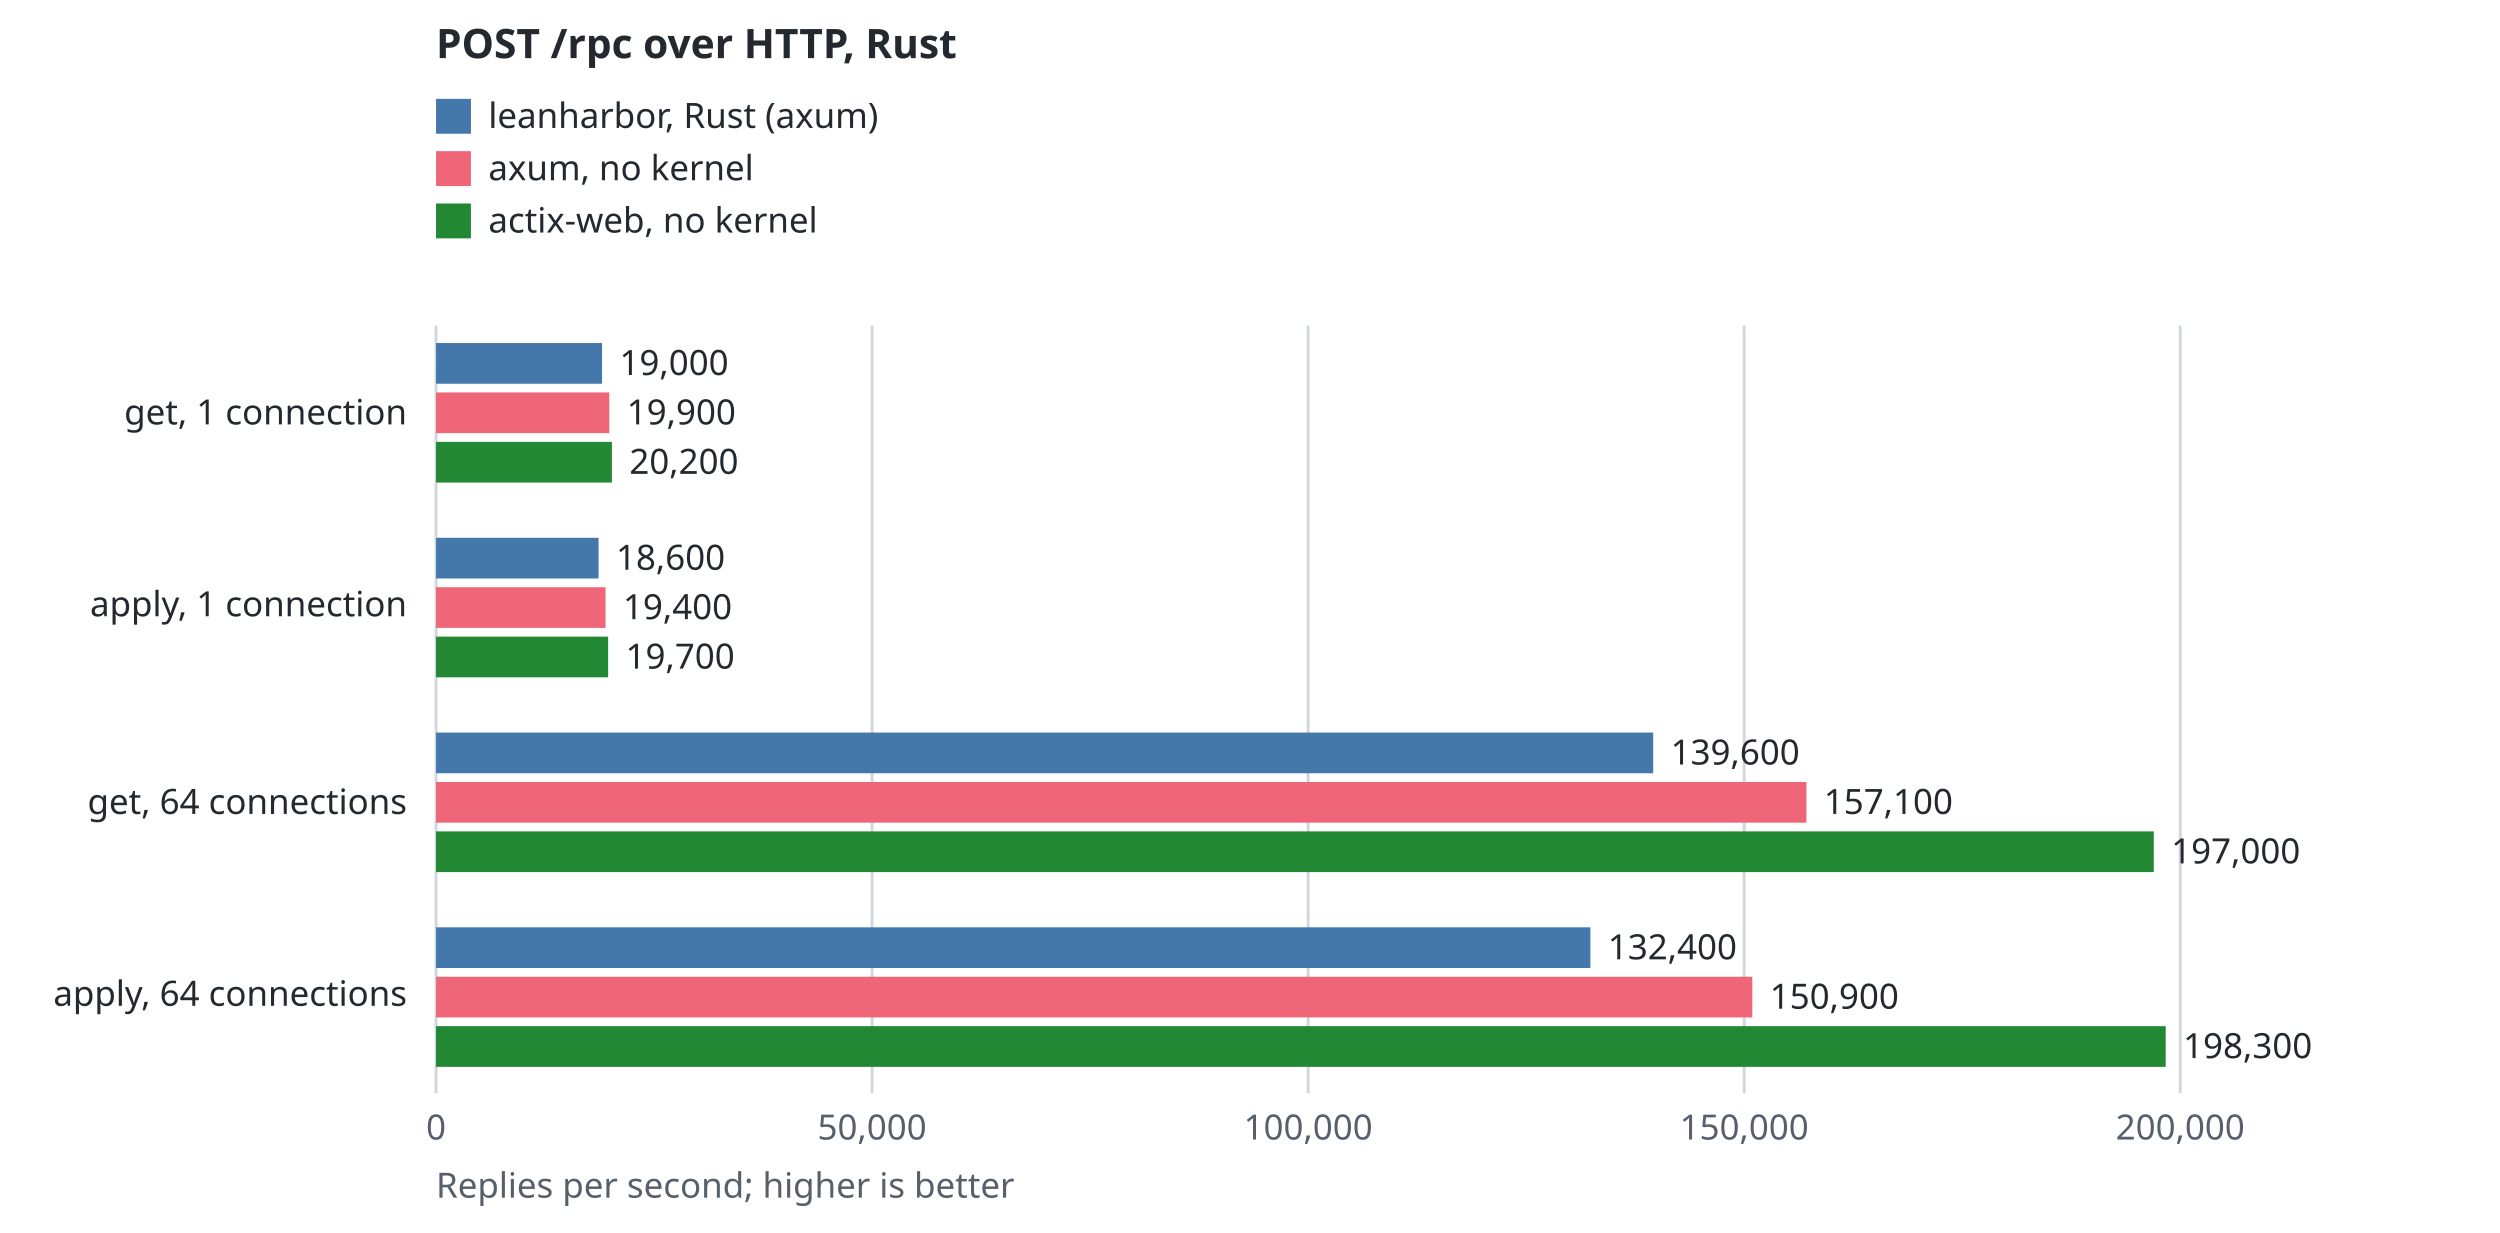
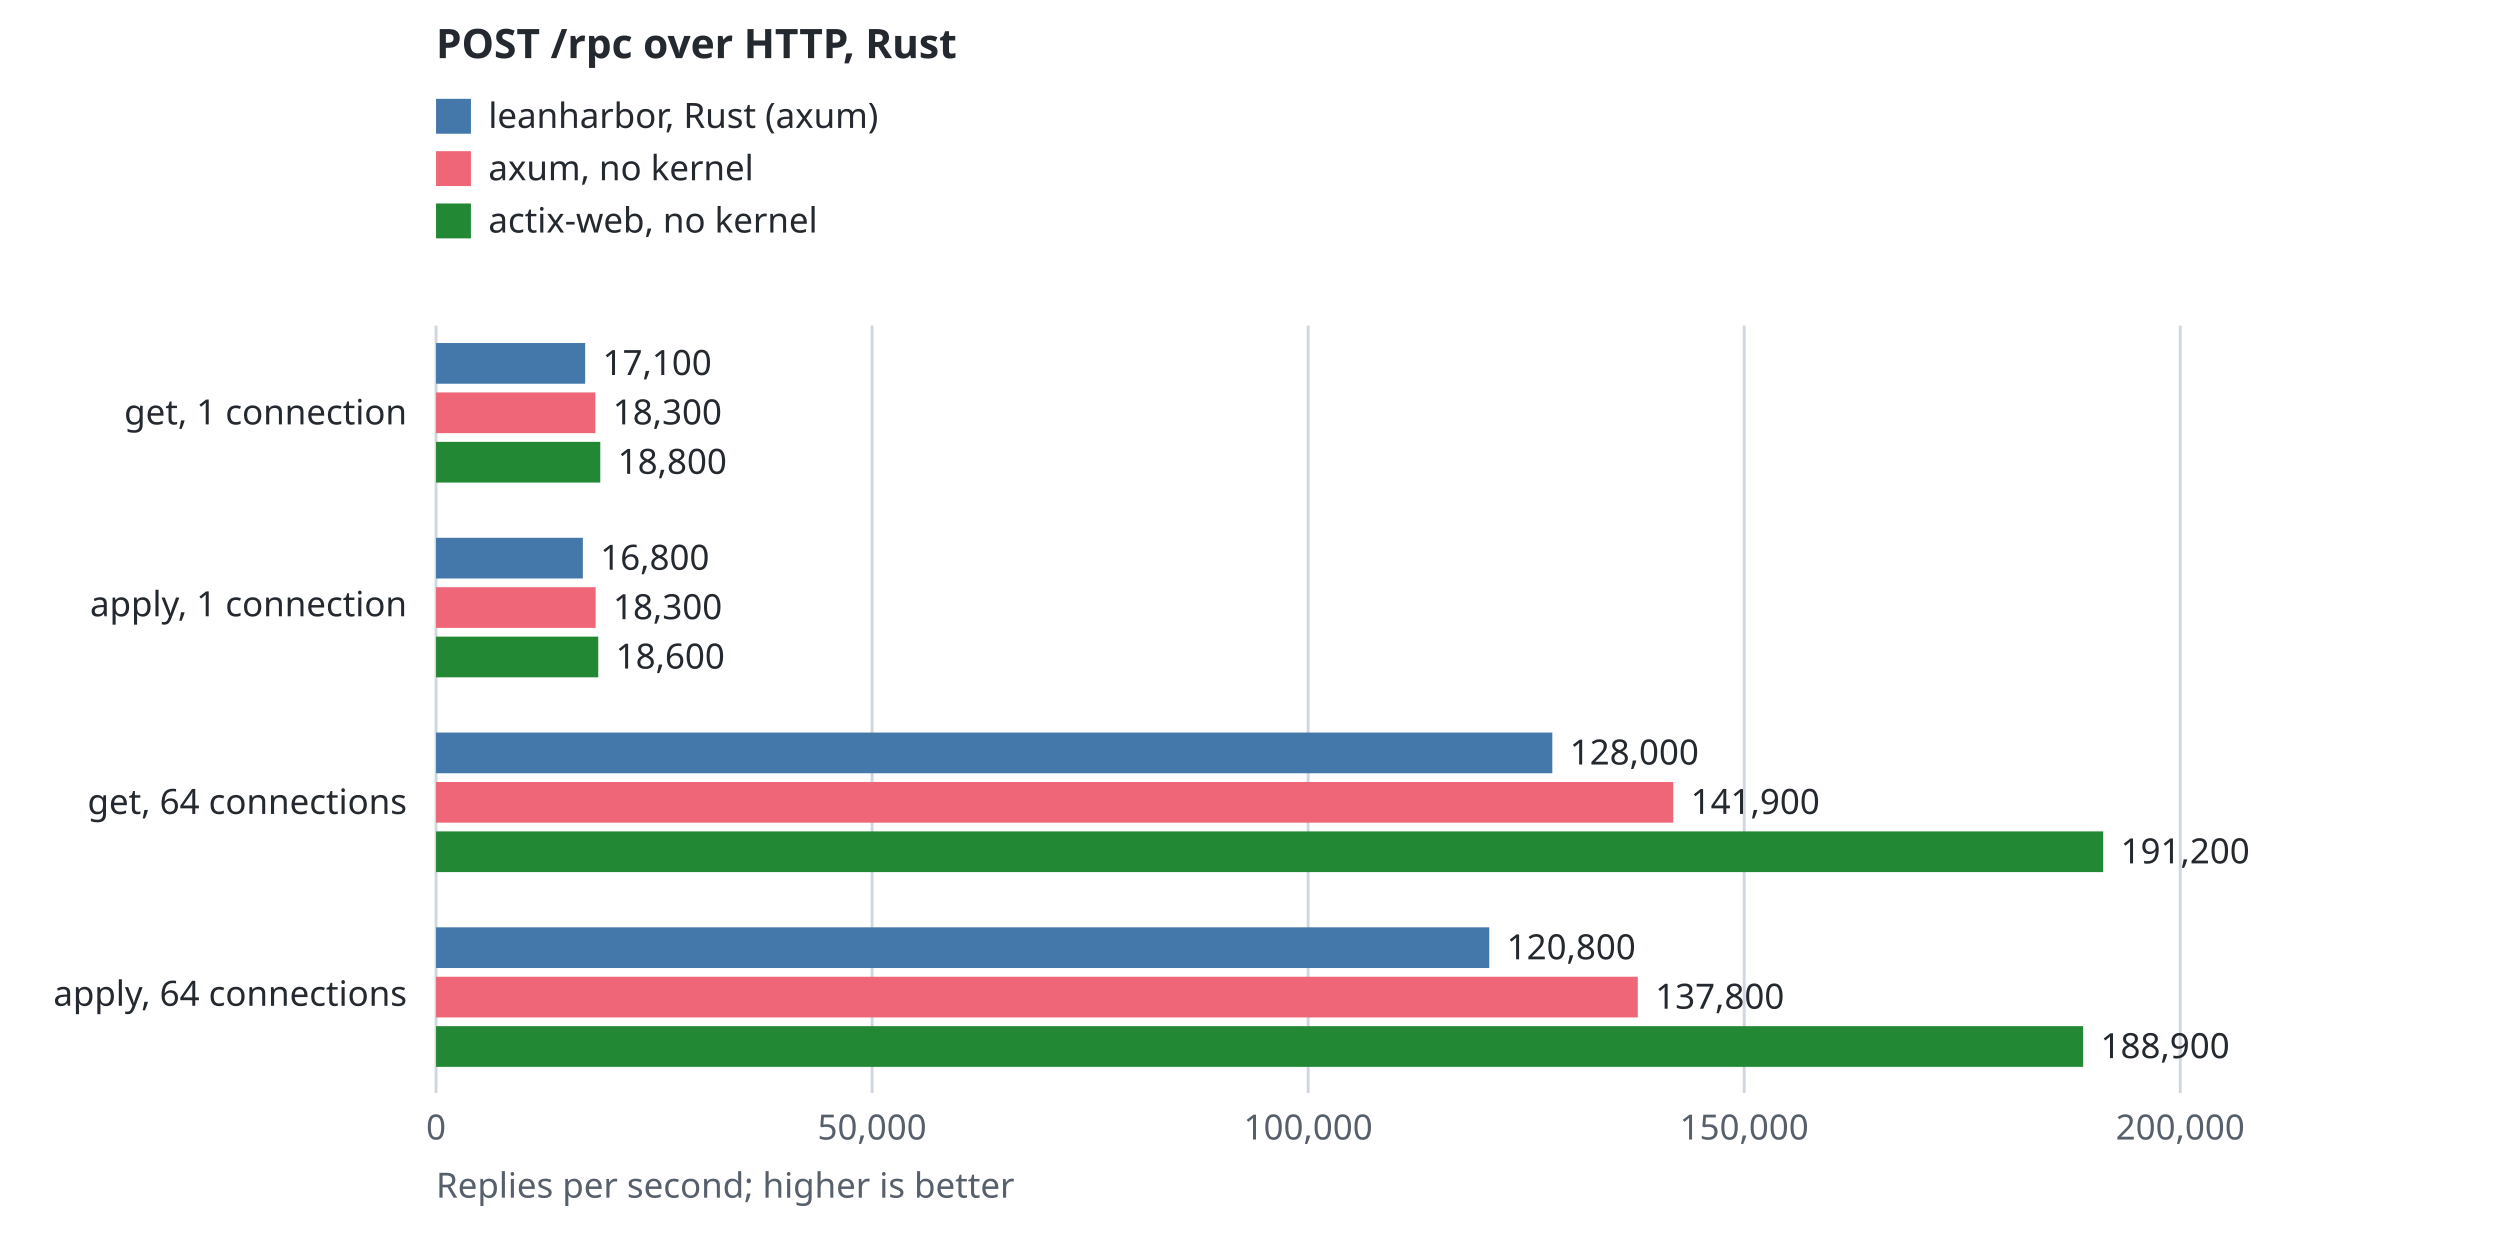
<svg xmlns="http://www.w3.org/2000/svg" viewBox="0 0 860 424" width="860" height="424" role="img">
  <style>text{font-family:system-ui,sans-serif;font-size:12px;fill:#24292f}.title{font-size:14px;font-weight:600}.grid{stroke:#d0d7de}.axis{fill:#57606a}@media(prefers-color-scheme:dark){text{fill:#e6edf3}.grid{stroke:#30363d}.axis{fill:#8b949e}}</style>
  <text class="title" x="150" y="20">POST /rpc over HTTP, Rust</text>
  <rect x="150" y="34" width="12" height="12" fill="#4477aa" />
  <text x="168" y="44">leanharbor, Rust (axum)</text>
  <rect x="150" y="52" width="12" height="12" fill="#ee6677" />
  <text x="168" y="62">axum, no kernel</text>
  <rect x="150" y="70" width="12" height="12" fill="#228833" />
  <text x="168" y="80">actix-web, no kernel</text>
  <line class="grid" x1="150.0" y1="112" x2="150.0" y2="376" />
  <text class="axis" x="150.0" y="392" text-anchor="middle">0</text>
  <line class="grid" x1="300.0" y1="112" x2="300.0" y2="376" />
  <text class="axis" x="300.0" y="392" text-anchor="middle">50,000</text>
  <line class="grid" x1="450.0" y1="112" x2="450.0" y2="376" />
  <text class="axis" x="450.0" y="392" text-anchor="middle">100,000</text>
  <line class="grid" x1="600.0" y1="112" x2="600.0" y2="376" />
  <text class="axis" x="600.0" y="392" text-anchor="middle">150,000</text>
  <line class="grid" x1="750.0" y1="112" x2="750.0" y2="376" />
  <text class="axis" x="750.0" y="392" text-anchor="middle">200,000</text>
  <text class="axis" x="150" y="412">Replies per second; higher is better</text>
-   <rect x="150" y="118" width="57.1" height="14" fill="#4477aa" />
-   <text x="213.1" y="129">19,000</text>
-   <rect x="150" y="135" width="59.6" height="14" fill="#ee6677" />
-   <text x="215.6" y="146">19,900</text>
-   <rect x="150" y="152" width="60.5" height="14" fill="#228833" />
-   <text x="216.5" y="163">20,200</text>
+   <rect x="150" y="118" width="51.3" height="14" fill="#4477aa" />
+   <text x="207.3" y="129">17,100</text>
+   <rect x="150" y="135" width="54.8" height="14" fill="#ee6677" />
+   <text x="210.8" y="146">18,300</text>
+   <rect x="150" y="152" width="56.5" height="14" fill="#228833" />
+   <text x="212.5" y="163">18,800</text>
  <text x="140" y="146" text-anchor="end">get, 1 connection</text>
-   <rect x="150" y="185" width="55.9" height="14" fill="#4477aa" />
-   <text x="211.9" y="196">18,600</text>
-   <rect x="150" y="202" width="58.3" height="14" fill="#ee6677" />
-   <text x="214.3" y="213">19,400</text>
-   <rect x="150" y="219" width="59.2" height="14" fill="#228833" />
-   <text x="215.2" y="230">19,700</text>
+   <rect x="150" y="185" width="50.5" height="14" fill="#4477aa" />
+   <text x="206.5" y="196">16,800</text>
+   <rect x="150" y="202" width="54.9" height="14" fill="#ee6677" />
+   <text x="210.9" y="213">18,300</text>
+   <rect x="150" y="219" width="55.8" height="14" fill="#228833" />
+   <text x="211.8" y="230">18,600</text>
  <text x="140" y="212" text-anchor="end">apply, 1 connection</text>
-   <rect x="150" y="252" width="418.7" height="14" fill="#4477aa" />
-   <text x="574.7" y="263">139,600</text>
-   <rect x="150" y="269" width="471.4" height="14" fill="#ee6677" />
-   <text x="627.4" y="280">157,100</text>
-   <rect x="150" y="286" width="590.9" height="14" fill="#228833" />
-   <text x="746.9" y="297">197,000</text>
+   <rect x="150" y="252" width="384.0" height="14" fill="#4477aa" />
+   <text x="540.0" y="263">128,000</text>
+   <rect x="150" y="269" width="425.6" height="14" fill="#ee6677" />
+   <text x="581.6" y="280">141,900</text>
+   <rect x="150" y="286" width="573.5" height="14" fill="#228833" />
+   <text x="729.5" y="297">191,200</text>
  <text x="140" y="280" text-anchor="end">get, 64 connections</text>
-   <rect x="150" y="319" width="397.1" height="14" fill="#4477aa" />
-   <text x="553.1" y="330">132,400</text>
-   <rect x="150" y="336" width="452.8" height="14" fill="#ee6677" />
-   <text x="608.8" y="347">150,900</text>
-   <rect x="150" y="353" width="595.0" height="14" fill="#228833" />
-   <text x="751.0" y="364">198,300</text>
+   <rect x="150" y="319" width="362.3" height="14" fill="#4477aa" />
+   <text x="518.3" y="330">120,800</text>
+   <rect x="150" y="336" width="413.4" height="14" fill="#ee6677" />
+   <text x="569.4" y="347">137,800</text>
+   <rect x="150" y="353" width="566.6" height="14" fill="#228833" />
+   <text x="722.6" y="364">188,900</text>
  <text x="140" y="346" text-anchor="end">apply, 64 connections</text>
</svg>
